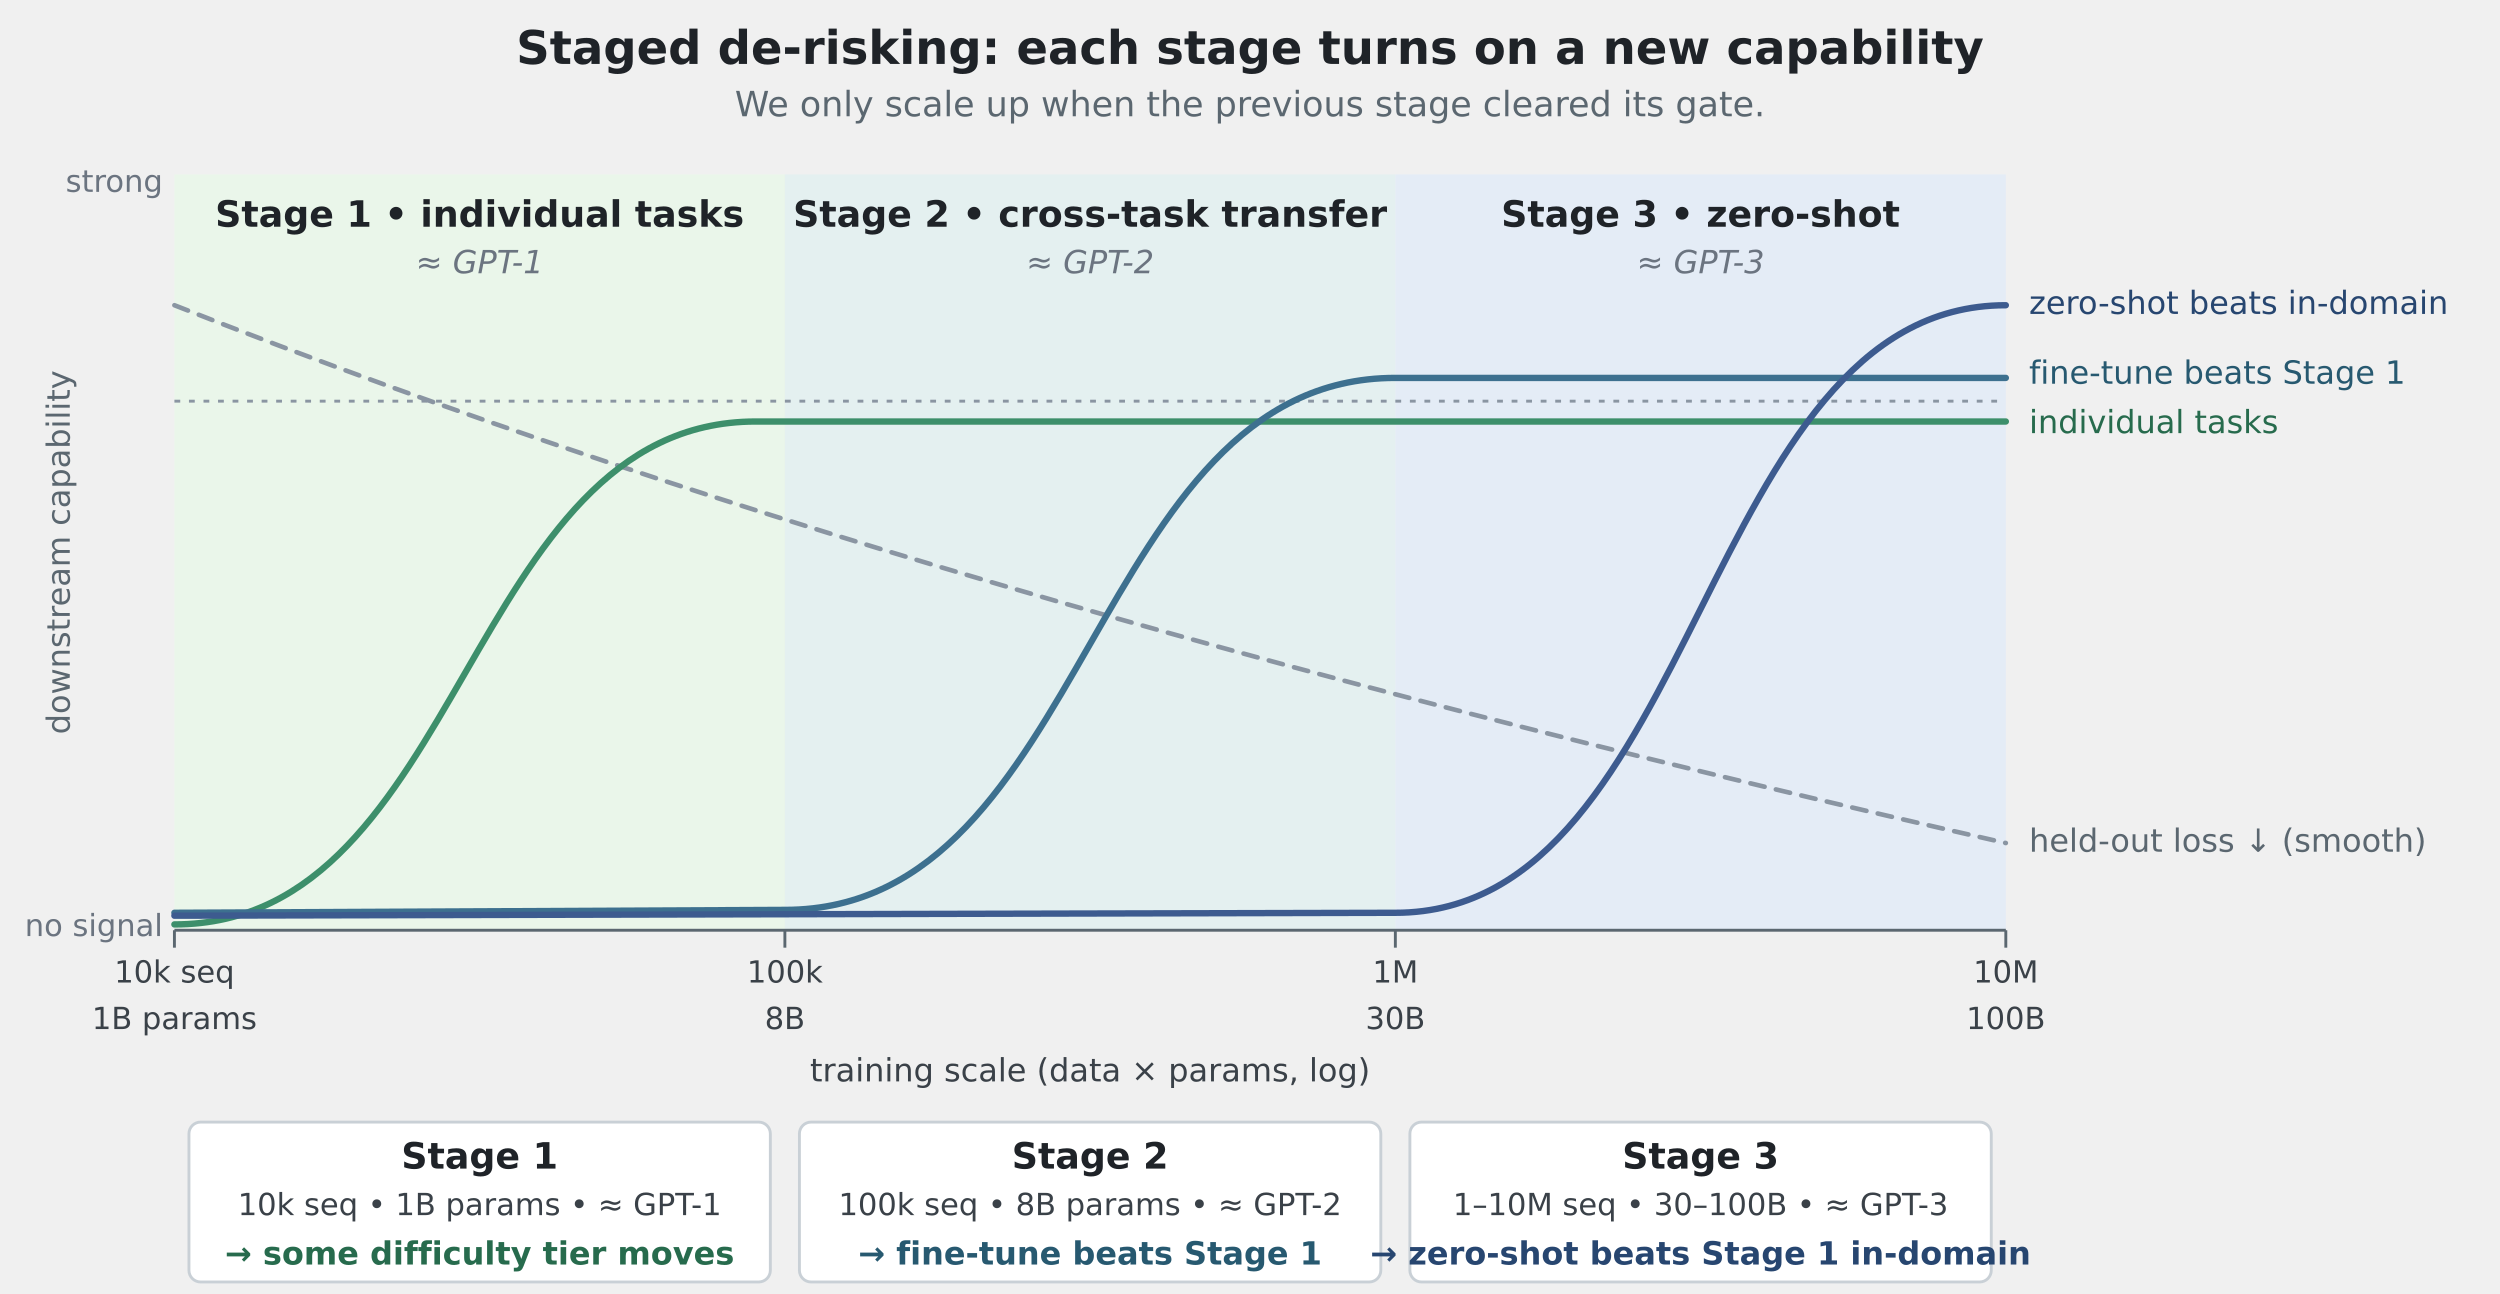
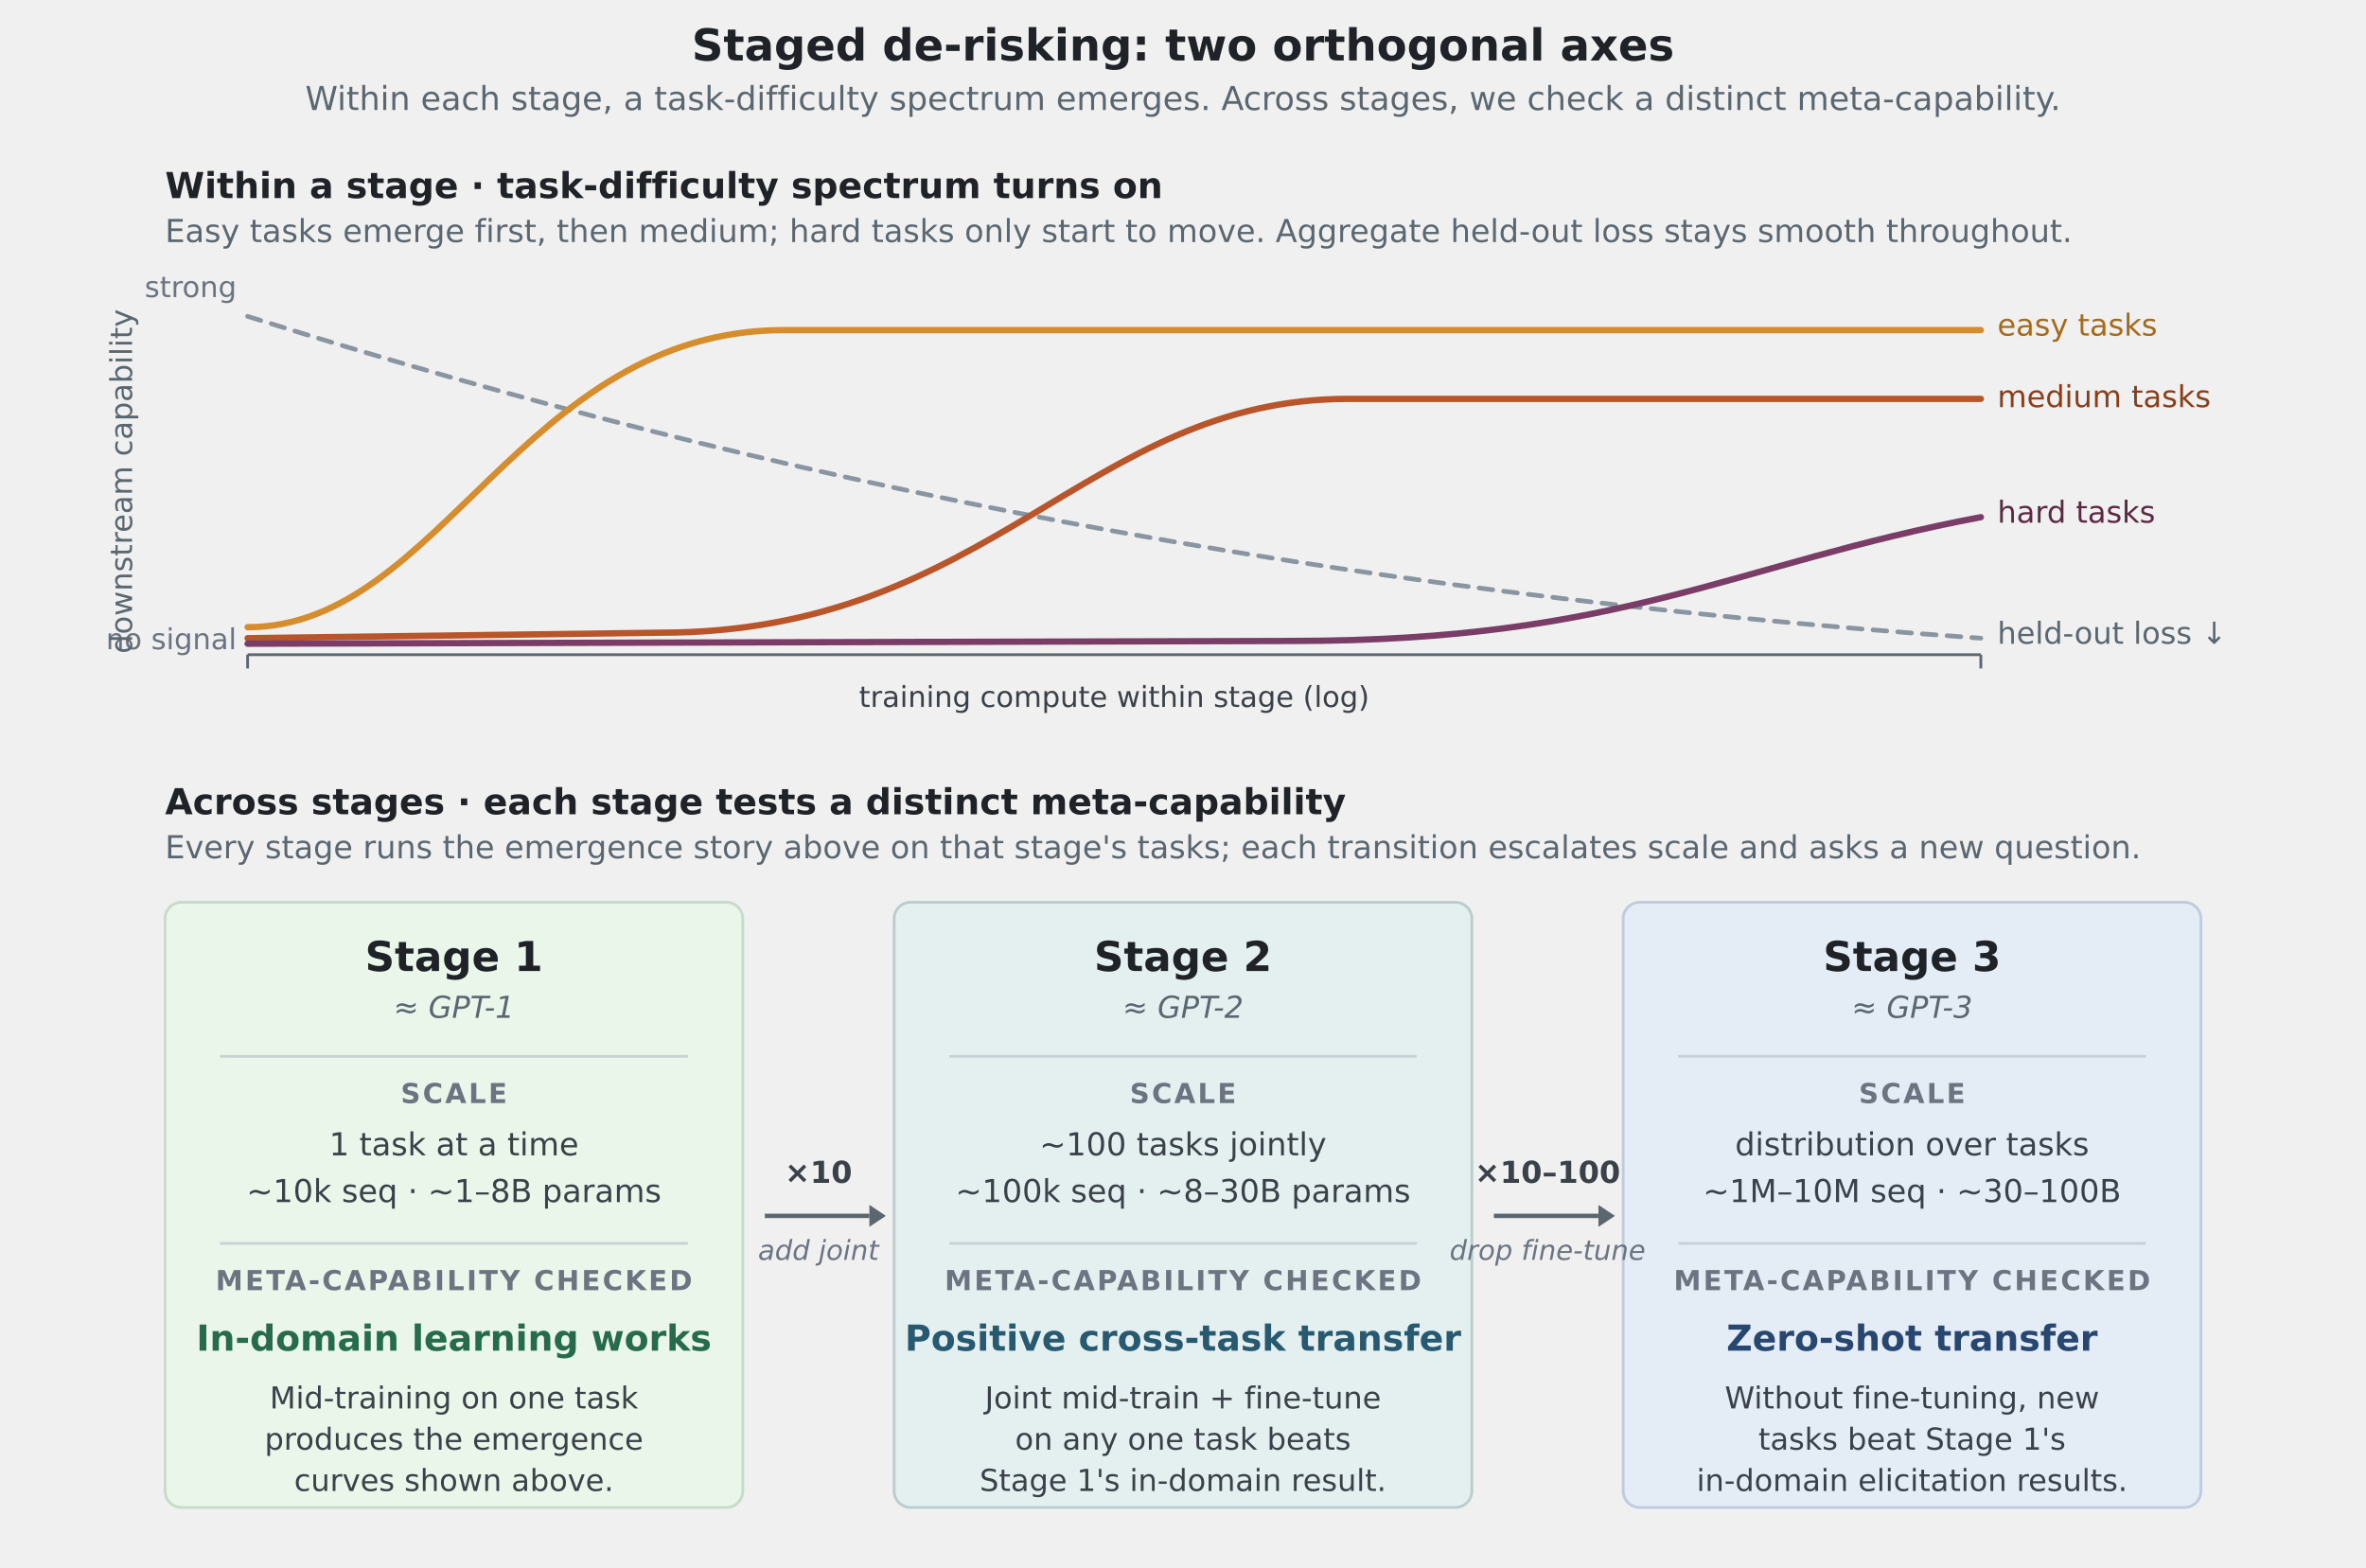
- <svg xmlns="http://www.w3.org/2000/svg" viewBox="0 0 860 445" width="860" height="445" role="img" aria-label="Staged de-risking: each stage turns on a new capability">
+ <svg xmlns="http://www.w3.org/2000/svg" viewBox="0 0 860 570" width="860" height="570" role="img" aria-label="Staged de-risking: two axes — task-difficulty emergence within a stage, and distinct meta-capabilities across stages">
  <style>
-     .title { font: 700 16px "DejaVu Sans", "Liberation Sans", "Helvetica Neue", Arial, sans-serif; fill:#1f2328; text-anchor:middle; }
-     .subtitle { font: 400 12px "DejaVu Sans", "Liberation Sans", "Helvetica Neue", Arial, sans-serif; fill:#5b6770; text-anchor:middle; }
+     .title    { font: 700 16px "DejaVu Sans","Liberation Sans","Helvetica Neue",Arial,sans-serif; fill:#1f2328; text-anchor:middle; }
+     .subtitle { font: 400 12px "DejaVu Sans","Liberation Sans","Helvetica Neue",Arial,sans-serif; fill:#5b6770; text-anchor:middle; }
+     .panelhdr { font: 700 13px "DejaVu Sans","Liberation Sans","Helvetica Neue",Arial,sans-serif; fill:#1f2328; text-anchor:start; }
+     .panelsub { font: 400 11.5px "DejaVu Sans","Liberation Sans","Helvetica Neue",Arial,sans-serif; fill:#5b6770; text-anchor:start; }
+ 
    .axisline { stroke:#5b6770; stroke-width:1; fill:none; }
-     .tickmark { stroke:#5b6770; stroke-width:1; }
-     .axislbl { font: 400 10.5px "DejaVu Sans", "Liberation Sans", "Helvetica Neue", Arial, sans-serif; fill:#3a4148; text-anchor:middle; }
-     .axistitle { font: 400 11px "DejaVu Sans", "Liberation Sans", "Helvetica Neue", Arial, sans-serif; fill:#3a4148; text-anchor:middle; }
-     .yend { font: 400 10.5px "DejaVu Sans", "Liberation Sans", "Helvetica Neue", Arial, sans-serif; fill:#6b7480; text-anchor:end; }
-     .yaxistitle { font: 400 11px "DejaVu Sans", "Liberation Sans", "Helvetica Neue", Arial, sans-serif; fill:#5b6770; text-anchor:middle; }
-     .bandnum { font: 700 12.5px "DejaVu Sans", "Liberation Sans", "Helvetica Neue", Arial, sans-serif; fill:#1f2328; text-anchor:middle; }
-     .bandanalog { font: italic 400 11px "DejaVu Sans", "Liberation Sans", "Helvetica Neue", Arial, sans-serif; fill:#6b7480; text-anchor:middle; }
-     .plateau { fill:none; stroke:#8a95a2; stroke-width:1; stroke-dasharray:2,3; }
-     .loss { fill:none; stroke:#8a95a2; stroke-width:1.6; stroke-dasharray:5,4; stroke-linecap:round; }
-     .ind { fill:none; stroke:#3d8f6b; stroke-width:2.2; stroke-linejoin:round; stroke-linecap:round; }
-     .ct  { fill:none; stroke:#3d708f; stroke-width:2.2; stroke-linejoin:round; stroke-linecap:round; }
-     .zs  { fill:none; stroke:#3d5b8f; stroke-width:2.2; stroke-linejoin:round; stroke-linecap:round; }
-     .curvelbl { font: 400 11px "DejaVu Sans", "Liberation Sans", "Helvetica Neue", Arial, sans-serif; text-anchor:start; }
-     .indfill  { fill:#276b4d; }
-     .ctfill   { fill:#275970; }
-     .zsfill   { fill:#274670; }
+     .tick     { stroke:#5b6770; stroke-width:1; }
+     .axislbl  { font: 400 10.5px "DejaVu Sans","Liberation Sans","Helvetica Neue",Arial,sans-serif; fill:#3a4148; text-anchor:middle; }
+     .yend     { font: 400 10.5px "DejaVu Sans","Liberation Sans","Helvetica Neue",Arial,sans-serif; fill:#6b7480; text-anchor:end; }
+     .yaxistitle { font: 400 11px "DejaVu Sans","Liberation Sans","Helvetica Neue",Arial,sans-serif; fill:#5b6770; text-anchor:middle; }
+ 
+     .curvelbl { font: 400 11px "DejaVu Sans","Liberation Sans","Helvetica Neue",Arial,sans-serif; text-anchor:start; }
+     .loss     { fill:none; stroke:#8a95a2; stroke-width:1.7; stroke-dasharray:5,4; stroke-linecap:round; }
+     .easy     { fill:none; stroke:#d68d2e; stroke-width:2.3; stroke-linejoin:round; stroke-linecap:round; }
+     .med      { fill:none; stroke:#b8552a; stroke-width:2.3; stroke-linejoin:round; stroke-linecap:round; }
+     .hard     { fill:none; stroke:#7a3d68; stroke-width:2.3; stroke-linejoin:round; stroke-linecap:round; }
+     .easyfill { fill:#a56a1a; }
+     .medfill  { fill:#8a3f1a; }
+     .hardfill { fill:#5b2942; }
    .lossfill { fill:#5b6770; }
-     .tile { fill:#ffffff; stroke:#c9d0d6; stroke-width:1; }
-     .tilenum   { font: 700 12.5px "DejaVu Sans", "Liberation Sans", "Helvetica Neue", Arial, sans-serif; fill:#1f2328; text-anchor:middle; }
-     .tilescale { font: 400 10.5px "DejaVu Sans", "Liberation Sans", "Helvetica Neue", Arial, sans-serif; fill:#3a4148; text-anchor:middle; }
-     .tilegate  { font: 600 11px "DejaVu Sans", "Liberation Sans", "Helvetica Neue", Arial, sans-serif; text-anchor:middle; }
+ 
+     .stagebg1 { fill:#eaf6ea; stroke:#c4dcc8; stroke-width:1; }
+     .stagebg2 { fill:#e4f0f0; stroke:#bacdcd; stroke-width:1; }
+     .stagebg3 { fill:#e4ecf6; stroke:#bfcbdf; stroke-width:1; }
+     .stagenum { font: 700 15px "DejaVu Sans","Liberation Sans","Helvetica Neue",Arial,sans-serif; fill:#1f2328; text-anchor:middle; }
+     .stagetag { font: italic 400 11px "DejaVu Sans","Liberation Sans","Helvetica Neue",Arial,sans-serif; fill:#5b6770; text-anchor:middle; }
+     .stagediv { stroke:#c9d0d6; stroke-width:1; }
+     .sectlbl  { font: 700 10px "DejaVu Sans","Liberation Sans","Helvetica Neue",Arial,sans-serif; fill:#6b7480; text-anchor:middle; letter-spacing: 0.08em; }
+     .scale    { font: 400 11.5px "DejaVu Sans","Liberation Sans","Helvetica Neue",Arial,sans-serif; fill:#3a4148; text-anchor:middle; }
+     .metacap1 { font: 700 13px "DejaVu Sans","Liberation Sans","Helvetica Neue",Arial,sans-serif; fill:#276b4d; text-anchor:middle; }
+     .metacap2 { font: 700 13px "DejaVu Sans","Liberation Sans","Helvetica Neue",Arial,sans-serif; fill:#275970; text-anchor:middle; }
+     .metacap3 { font: 700 13px "DejaVu Sans","Liberation Sans","Helvetica Neue",Arial,sans-serif; fill:#274670; text-anchor:middle; }
+     .metadesc { font: 400 11px "DejaVu Sans","Liberation Sans","Helvetica Neue",Arial,sans-serif; fill:#3a4148; text-anchor:middle; }
+ 
+     .arrow     { fill:none; stroke:#5b6770; stroke-width:1.6; }
+     .arrowhead { fill:#5b6770; stroke:none; }
+     .arrowlbl  { font: 700 11px "DejaVu Sans","Liberation Sans","Helvetica Neue",Arial,sans-serif; fill:#3a4148; text-anchor:middle; }
+     .arrowsub  { font: italic 400 10px "DejaVu Sans","Liberation Sans","Helvetica Neue",Arial,sans-serif; fill:#6b7480; text-anchor:middle; }
  </style>
-   <text class="title" x="430" y="22">Staged de-risking: each stage turns on a new capability</text>
-   <text class="subtitle" x="430" y="40">We only scale up when the previous stage cleared its gate.</text>
-   <rect x="60" y="60" width="210" height="260" fill="#eaf6ea" />
-   <rect x="270" y="60" width="210" height="260" fill="#e4f0f0" />
-   <rect x="480" y="60" width="210" height="260" fill="#e4ecf6" />
-   <text class="bandnum" x="165" y="78">Stage 1 • individual tasks</text>
-   <text class="bandanalog" x="165" y="94">≈ GPT-1</text>
-   <text class="bandnum" x="375" y="78">Stage 2 • cross-task transfer</text>
-   <text class="bandanalog" x="375" y="94">≈ GPT-2</text>
-   <text class="bandnum" x="585" y="78">Stage 3 • zero-shot</text>
-   <text class="bandanalog" x="585" y="94">≈ GPT-3</text>
-   <line class="plateau" x1="60" y1="138" x2="690" y2="138" />
-   <path class="loss" d="M 60,105 C 250,180 470,240 690,290" />
-   <path class="ind" d="M 60,318 C 160,318 160,145 260,145 L 690,145" />
-   <path class="ct" d="M 60,314 L 270,313 C 375,313 375,130 480,130 L 690,130" />
-   <path class="zs" d="M 60,315 L 480,314 C 585,314 585,105 690,105" />
-   <text class="curvelbl zsfill" x="698" y="108">zero-shot beats in-domain</text>
-   <text class="curvelbl ctfill" x="698" y="132">fine-tune beats Stage 1</text>
-   <text class="curvelbl indfill" x="698" y="149">individual tasks</text>
-   <text class="curvelbl lossfill" x="698" y="293">held-out loss ↓ (smooth)</text>
-   <text class="yend" x="56" y="66">strong</text>
-   <text class="yend" x="56" y="322">no signal</text>
-   <text class="yaxistitle" transform="translate(24,190) rotate(-90)" x="0" y="0">downstream capability</text>
-   <line class="axisline" x1="60" y1="320" x2="690" y2="320" />
-   <line class="tickmark" x1="60" y1="320" x2="60" y2="326" />
-   <line class="tickmark" x1="270" y1="320" x2="270" y2="326" />
-   <line class="tickmark" x1="480" y1="320" x2="480" y2="326" />
-   <line class="tickmark" x1="690" y1="320" x2="690" y2="326" />
-   <text class="axislbl" x="60" y="338">10k seq</text>
-   <text class="axislbl" x="270" y="338">100k</text>
-   <text class="axislbl" x="480" y="338">1M</text>
-   <text class="axislbl" x="690" y="338">10M</text>
-   <text class="axislbl" x="60" y="354">1B params</text>
-   <text class="axislbl" x="270" y="354">8B</text>
-   <text class="axislbl" x="480" y="354">30B</text>
-   <text class="axislbl" x="690" y="354">100B</text>
-   <text class="axistitle" x="375" y="372">training scale (data × params, log)</text>
-   <rect class="tile" x="65" y="386" width="200" height="55" rx="4" />
-   <rect class="tile" x="275" y="386" width="200" height="55" rx="4" />
-   <rect class="tile" x="485" y="386" width="200" height="55" rx="4" />
-   <text class="tilenum" x="165" y="402">Stage 1</text>
-   <text class="tilescale" x="165" y="418">10k seq • 1B params • ≈ GPT-1</text>
-   <text class="tilegate indfill" x="165" y="435">→ some difficulty tier moves</text>
-   <text class="tilenum" x="375" y="402">Stage 2</text>
-   <text class="tilescale" x="375" y="418">100k seq • 8B params • ≈ GPT-2</text>
-   <text class="tilegate ctfill" x="375" y="435">→ fine-tune beats Stage 1</text>
-   <text class="tilenum" x="585" y="402">Stage 3</text>
-   <text class="tilescale" x="585" y="418">1–10M seq • 30–100B • ≈ GPT-3</text>
-   <text class="tilegate zsfill" x="585" y="435">→ zero-shot beats Stage 1 in-domain</text>
+   <text class="title" x="430" y="22">Staged de-risking: two orthogonal axes</text>
+   <text class="subtitle" x="430" y="40">Within each stage, a task-difficulty spectrum emerges. Across stages, we check a distinct meta-capability.</text>
+   <text class="panelhdr" x="60" y="72">Within a stage · task-difficulty spectrum turns on</text>
+   <text class="panelsub" x="60" y="88">Easy tasks emerge first, then medium; hard tasks only start to move. Aggregate held-out loss stays smooth throughout.</text>
+   <text class="yend" x="86" y="108">strong</text>
+   <text class="yend" x="86" y="236">no signal</text>
+   <text class="yaxistitle" transform="translate(48,175) rotate(-90)" x="0" y="0">downstream capability</text>
+   <path class="loss" d="M 90,115 C 280,175 480,215 720,232" />
+   <path class="easy" d="M 90,228 C 160,228 190,120 285,120 L 720,120" />
+   <path class="med" d="M 90,232 L 240,230 C 360,230 395,145 490,145 L 720,145" />
+   <path class="hard" d="M 90,234 L 470,233 C 590,233 630,205 720,188" />
+   <text class="curvelbl easyfill" x="726" y="122">easy tasks</text>
+   <text class="curvelbl medfill" x="726" y="148">medium tasks</text>
+   <text class="curvelbl hardfill" x="726" y="190">hard tasks</text>
+   <text class="curvelbl lossfill" x="726" y="234">held-out loss ↓</text>
+   <line class="axisline" x1="90" y1="238" x2="720" y2="238" />
+   <line class="tick" x1="90" y1="238" x2="90" y2="243" />
+   <line class="tick" x1="720" y1="238" x2="720" y2="243" />
+   <text class="axislbl" x="405" y="257">training compute within stage (log)</text>
+   <text class="panelhdr" x="60" y="296">Across stages · each stage tests a distinct meta-capability</text>
+   <text class="panelsub" x="60" y="312">Every stage runs the emergence story above on that stage's tasks; each transition escalates scale and asks a new question.</text>
+   <rect class="stagebg1" x="60" y="328" width="210" height="220" rx="6" />
+   <rect class="stagebg2" x="325" y="328" width="210" height="220" rx="6" />
+   <rect class="stagebg3" x="590" y="328" width="210" height="220" rx="6" />
+   <text class="stagenum" x="165" y="353">Stage 1</text>
+   <text class="stagetag" x="165" y="370">≈ GPT-1</text>
+   <line class="stagediv" x1="80" y1="384" x2="250" y2="384" />
+   <text class="sectlbl" x="165" y="401">SCALE</text>
+   <text class="scale" x="165" y="420">1 task at a time</text>
+   <text class="scale" x="165" y="437">~10k seq · ~1–8B params</text>
+   <line class="stagediv" x1="80" y1="452" x2="250" y2="452" />
+   <text class="sectlbl" x="165" y="469">META-CAPABILITY CHECKED</text>
+   <text class="metacap1" x="165" y="491">In-domain learning works</text>
+   <text class="metadesc" x="165" y="512">Mid-training on one task</text>
+   <text class="metadesc" x="165" y="527">produces the emergence</text>
+   <text class="metadesc" x="165" y="542">curves shown above.</text>
+   <text class="stagenum" x="430" y="353">Stage 2</text>
+   <text class="stagetag" x="430" y="370">≈ GPT-2</text>
+   <line class="stagediv" x1="345" y1="384" x2="515" y2="384" />
+   <text class="sectlbl" x="430" y="401">SCALE</text>
+   <text class="scale" x="430" y="420">~100 tasks jointly</text>
+   <text class="scale" x="430" y="437">~100k seq · ~8–30B params</text>
+   <line class="stagediv" x1="345" y1="452" x2="515" y2="452" />
+   <text class="sectlbl" x="430" y="469">META-CAPABILITY CHECKED</text>
+   <text class="metacap2" x="430" y="491">Positive cross-task transfer</text>
+   <text class="metadesc" x="430" y="512">Joint mid-train + fine-tune</text>
+   <text class="metadesc" x="430" y="527">on any one task beats</text>
+   <text class="metadesc" x="430" y="542">Stage 1's in-domain result.</text>
+   <text class="stagenum" x="695" y="353">Stage 3</text>
+   <text class="stagetag" x="695" y="370">≈ GPT-3</text>
+   <line class="stagediv" x1="610" y1="384" x2="780" y2="384" />
+   <text class="sectlbl" x="695" y="401">SCALE</text>
+   <text class="scale" x="695" y="420">distribution over tasks</text>
+   <text class="scale" x="695" y="437">~1M–10M seq · ~30–100B</text>
+   <line class="stagediv" x1="610" y1="452" x2="780" y2="452" />
+   <text class="sectlbl" x="695" y="469">META-CAPABILITY CHECKED</text>
+   <text class="metacap3" x="695" y="491">Zero-shot transfer</text>
+   <text class="metadesc" x="695" y="512">Without fine-tuning, new</text>
+   <text class="metadesc" x="695" y="527">tasks beat Stage 1's</text>
+   <text class="metadesc" x="695" y="542">in-domain elicitation results.</text>
+   <text class="arrowlbl" x="297.5" y="430">×10</text>
+   <line class="arrow" x1="278" y1="442" x2="316" y2="442" />
+   <polygon class="arrowhead" points="316,438 322,442 316,446" />
+   <text class="arrowsub" x="297.5" y="458">add joint</text>
+   <text class="arrowlbl" x="562.5" y="430">×10–100</text>
+   <line class="arrow" x1="543" y1="442" x2="581" y2="442" />
+   <polygon class="arrowhead" points="581,438 587,442 581,446" />
+   <text class="arrowsub" x="562.5" y="458">drop fine-tune</text>
</svg>
